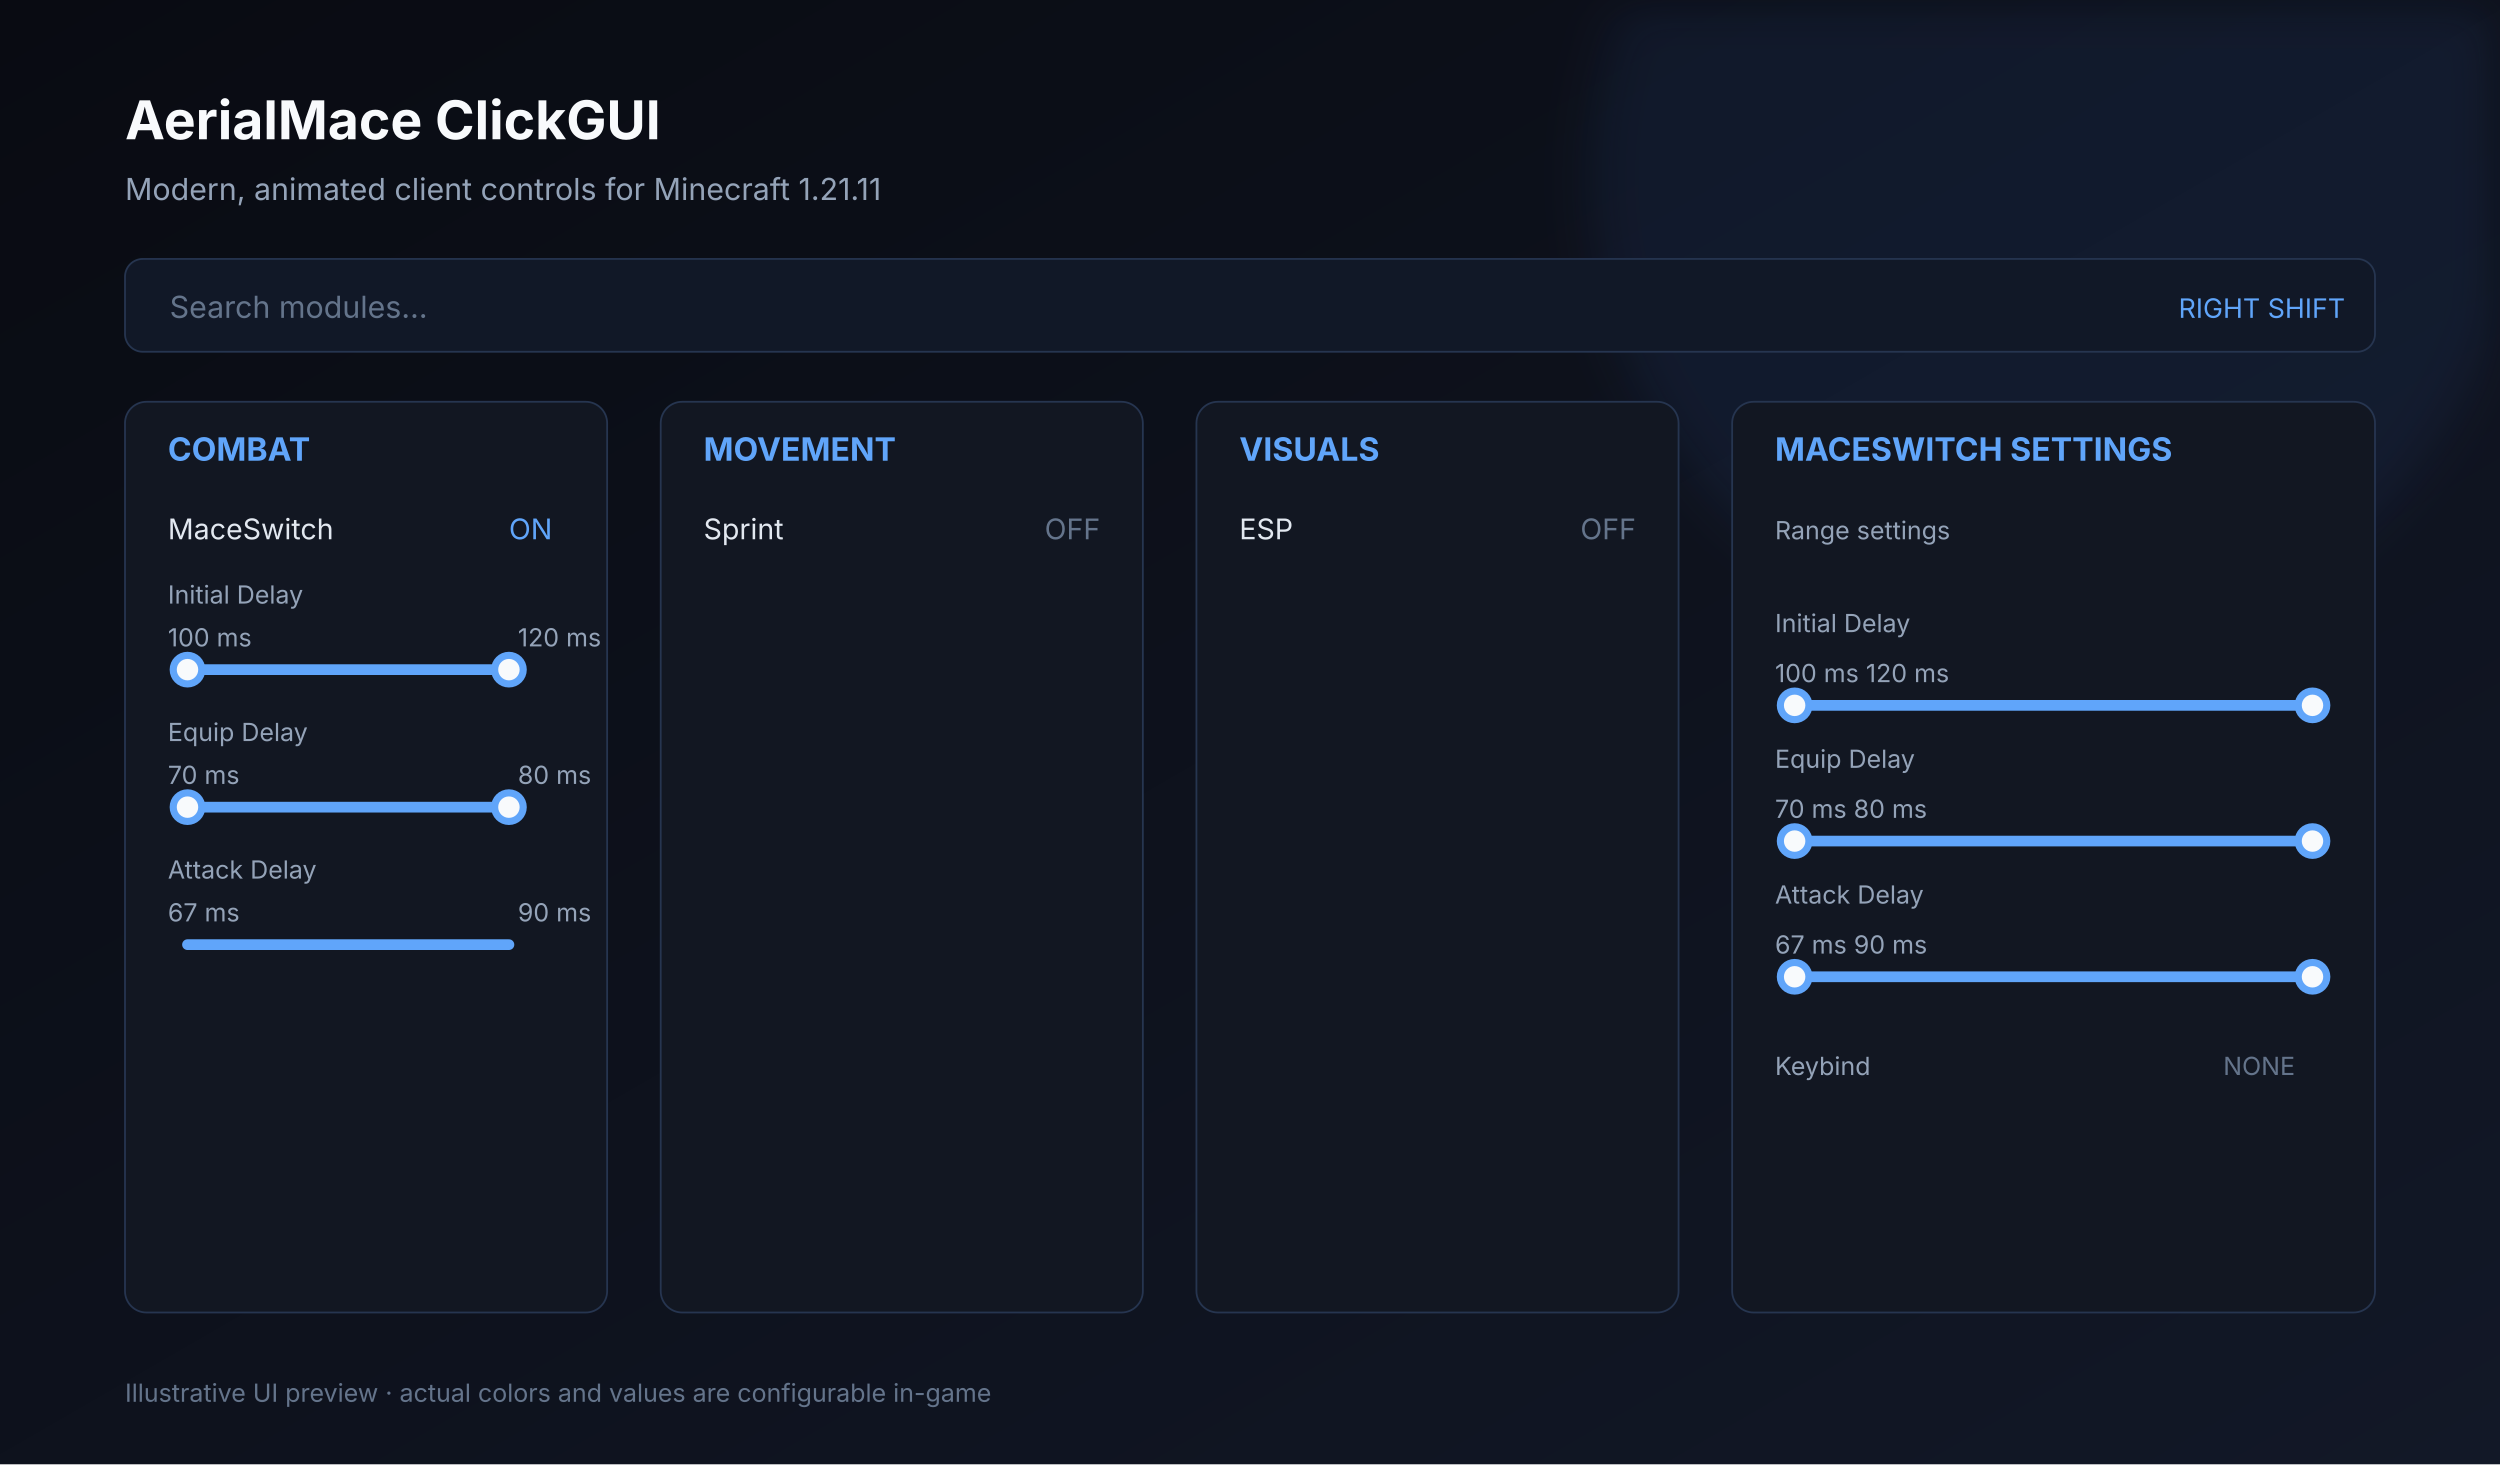
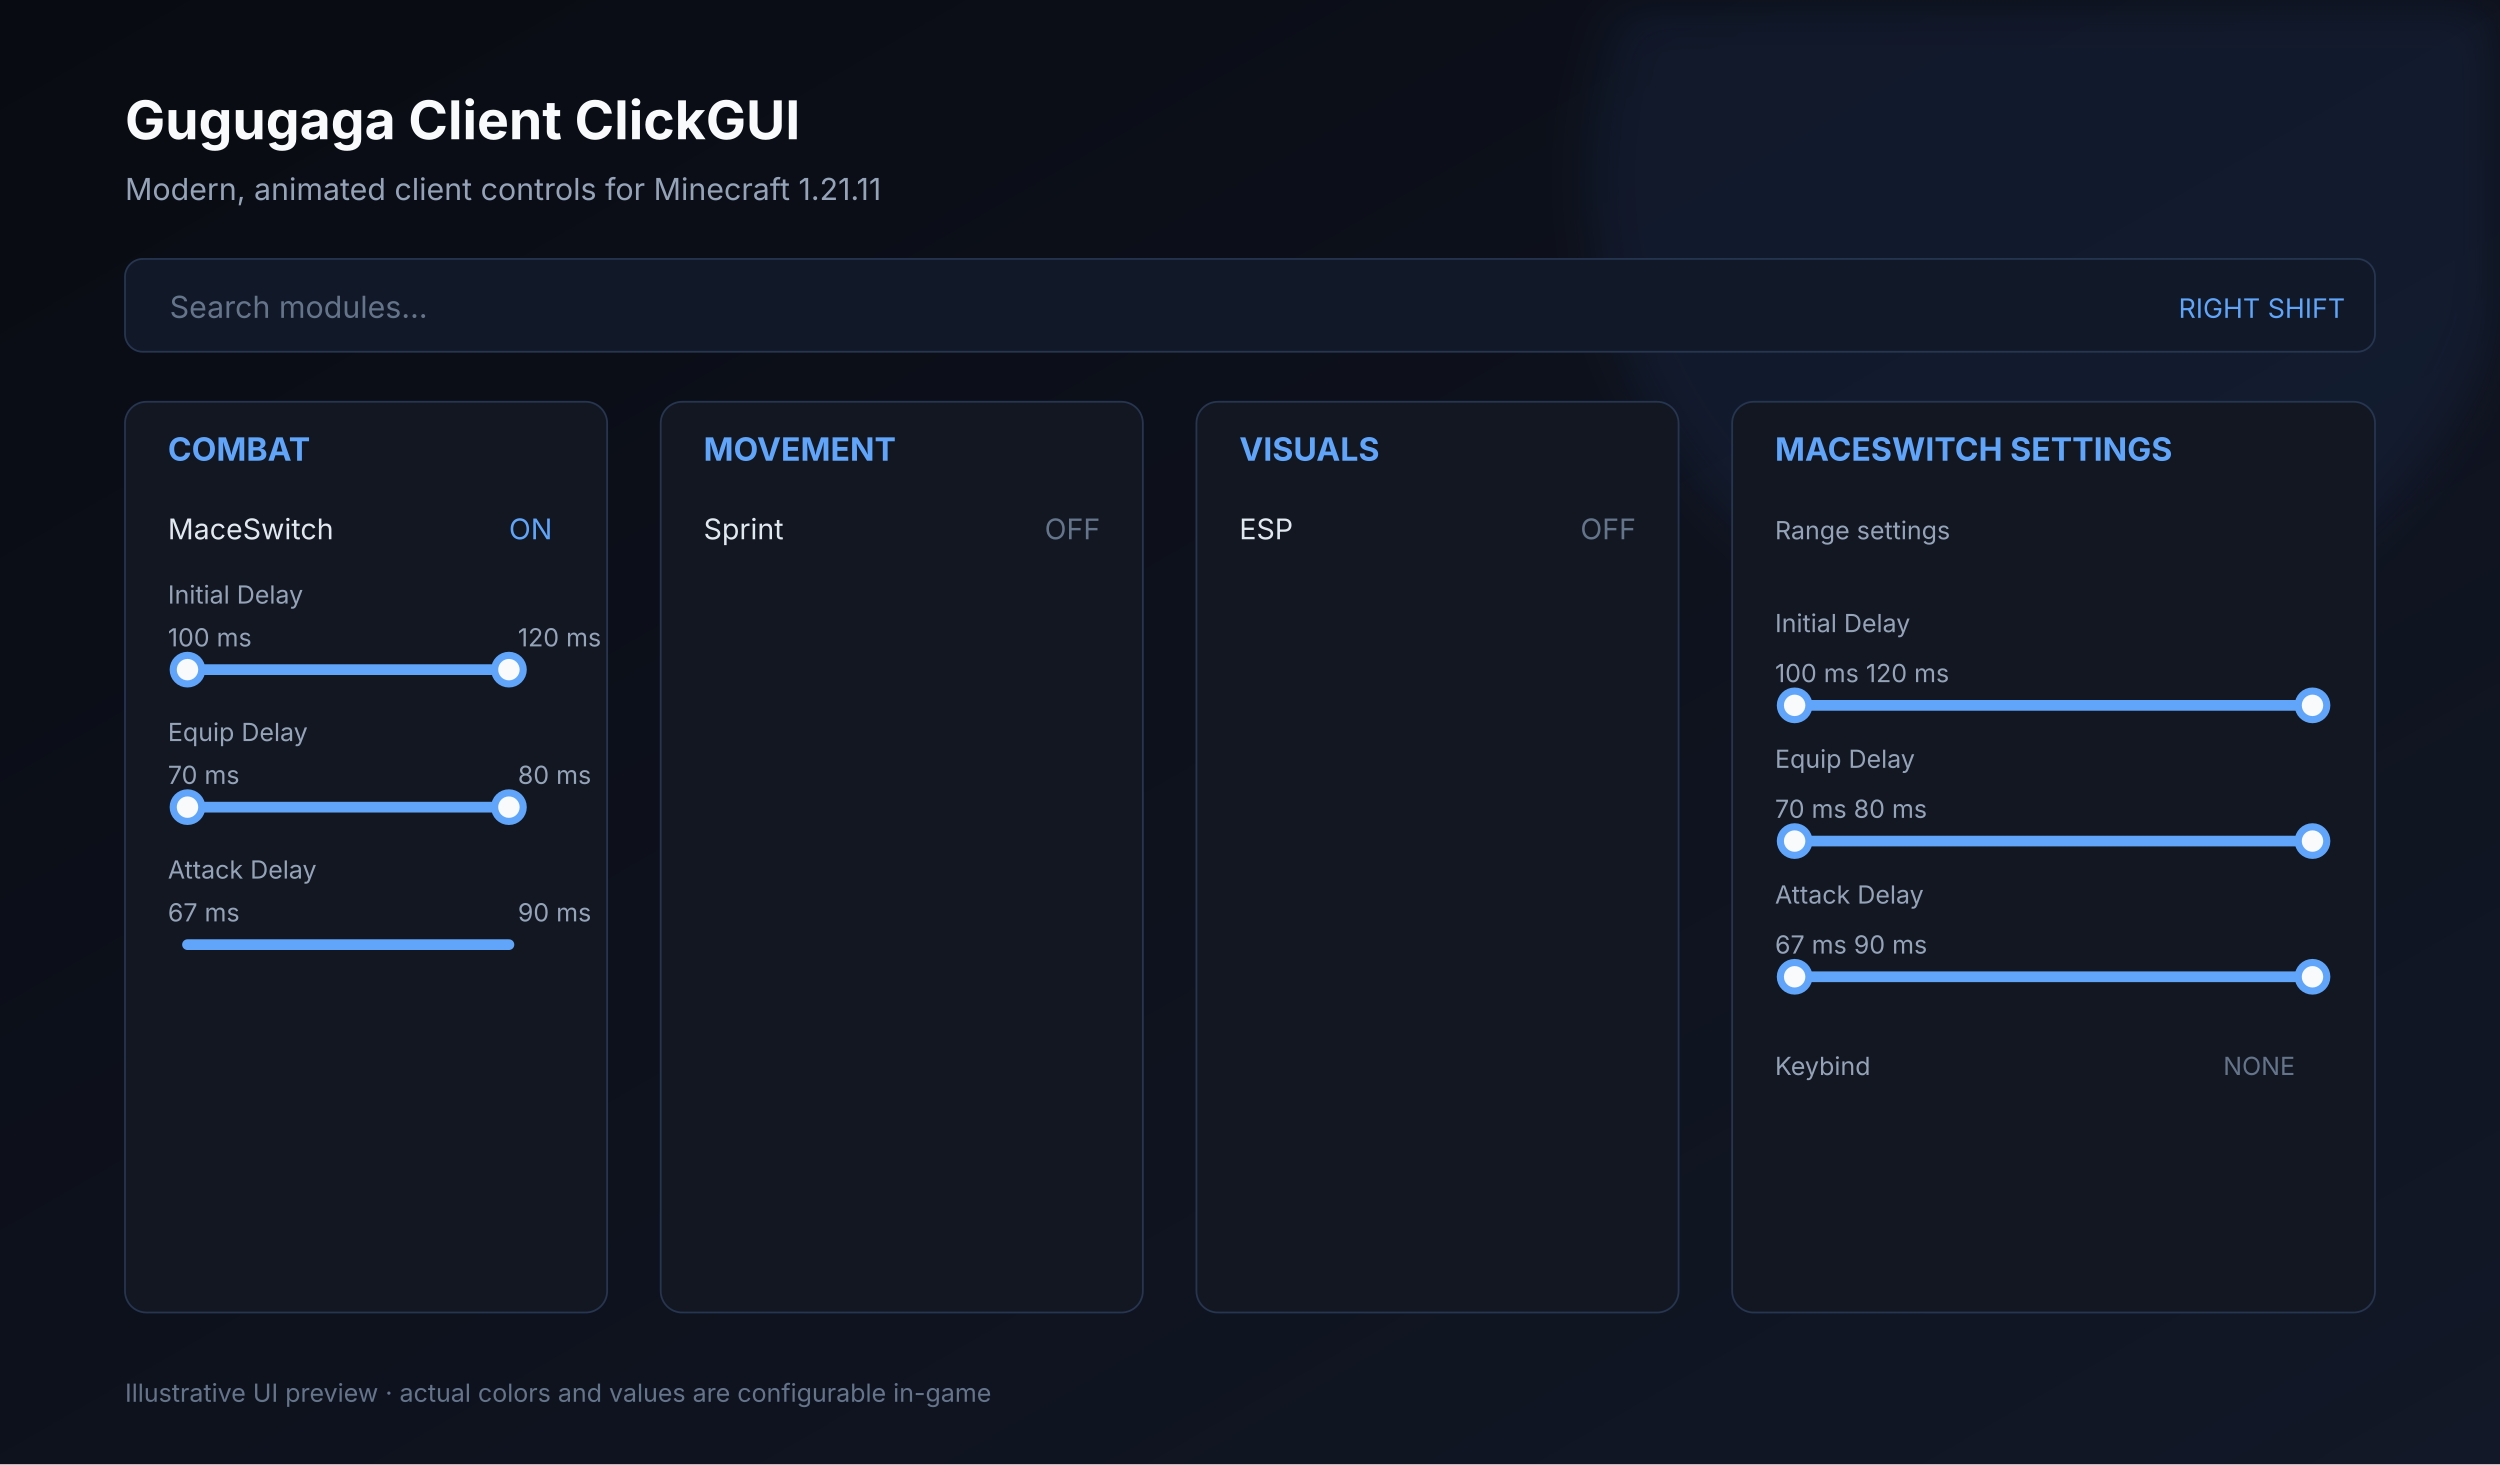
<svg xmlns="http://www.w3.org/2000/svg" width="1400" height="820" viewBox="0 0 1400 820">
  <defs>
    <linearGradient id="bg" x2="1" y2="1">
      <stop stop-color="#090b12" />
      <stop offset="1" stop-color="#121827" />
    </linearGradient>
    <linearGradient id="accent">
      <stop stop-color="#60a5fa" />
      <stop offset="1" stop-color="#8b5cf6" />
    </linearGradient>
    <filter id="shadow">
      <feGaussianBlur stdDeviation="14" />
    </filter>
  </defs>
  <rect width="1400" height="820" fill="url(#bg)" />
  <circle cx="1150" cy="100" r="260" fill="#315ba8" opacity=".12" filter="url(#shadow)" />
-   <text x="70" y="78" fill="#f8fafc" font-family="Inter,Arial" font-size="30" font-weight="700">AerialMace ClickGUI</text>
+   <text x="70" y="78" fill="#f8fafc" font-family="Inter,Arial" font-size="30" font-weight="700">Gugugaga Client ClickGUI</text>
  <text x="70" y="112" fill="#94a3b8" font-family="Inter,Arial" font-size="17">Modern, animated client controls for Minecraft 1.21.11</text>
  <rect x="70" y="145" width="1260" height="52" rx="10" fill="#111827" stroke="#263550" />
  <text x="95" y="178" fill="#64748b" font-family="Inter,Arial" font-size="17">Search modules...</text>
  <text x="1220" y="178" fill="#60a5fa" font-family="Inter,Arial" font-size="15">RIGHT SHIFT</text>
  <g font-family="Inter,Arial">
    <rect x="70" y="225" width="270" height="510" rx="12" fill="#121722" stroke="#263550" />
    <rect x="370" y="225" width="270" height="510" rx="12" fill="#121722" stroke="#263550" />
    <rect x="670" y="225" width="270" height="510" rx="12" fill="#121722" stroke="#263550" />
    <rect x="970" y="225" width="360" height="510" rx="12" fill="#121722" stroke="#263550" />
    <g fill="#60a5fa" font-size="18" font-weight="700">
      <text x="94" y="258">COMBAT</text>
      <text x="394" y="258">MOVEMENT</text>
      <text x="694" y="258">VISUALS</text>
      <text x="994" y="258">MACESWITCH SETTINGS</text>
    </g>
    <g fill="#e2e8f0" font-size="16">
      <text x="94" y="302">MaceSwitch</text>
      <text x="285" y="302" fill="#60a5fa">ON</text>
      <text x="394" y="302">Sprint</text>
      <text x="585" y="302" fill="#64748b">OFF</text>
      <text x="694" y="302">ESP</text>
      <text x="885" y="302" fill="#64748b">OFF</text>
    </g>
    <g fill="#94a3b8" font-size="14">
      <text x="94" y="338">Initial Delay</text>
      <text x="94" y="362">100 ms</text>
      <text x="290" y="362">120 ms</text>
      <text x="94" y="415">Equip Delay</text>
      <text x="94" y="439">70 ms</text>
      <text x="290" y="439">80 ms</text>
      <text x="94" y="492">Attack Delay</text>
      <text x="94" y="516">67 ms</text>
      <text x="290" y="516">90 ms</text>
      <text x="994" y="302">Range settings</text>
      <text x="994" y="354">Initial Delay</text>
      <text x="994" y="382">100 ms     120 ms</text>
      <text x="994" y="430">Equip Delay</text>
      <text x="994" y="458">70 ms       80 ms</text>
      <text x="994" y="506">Attack Delay</text>
      <text x="994" y="534">67 ms       90 ms</text>
      <text x="994" y="602">Keybind</text>
      <text x="1245" y="602" fill="#64748b">NONE</text>
    </g>
    <g stroke="#60a5fa" stroke-width="6" stroke-linecap="round">
      <path d="M105 375h180" />
      <path d="M105 452h180" />
      <path d="M105 529h180" />
      <path d="M1005 395h290" />
      <path d="M1005 471h290" />
      <path d="M1005 547h290" />
    </g>
    <g fill="#f8fafc" stroke="#60a5fa" stroke-width="4">
      <circle cx="105" cy="375" r="8" />
      <circle cx="285" cy="375" r="8" />
      <circle cx="105" cy="452" r="8" />
      <circle cx="285" cy="452" r="8" />
      <circle cx="1005" cy="395" r="8" />
      <circle cx="1295" cy="395" r="8" />
      <circle cx="1005" cy="471" r="8" />
      <circle cx="1295" cy="471" r="8" />
      <circle cx="1005" cy="547" r="8" />
      <circle cx="1295" cy="547" r="8" />
    </g>
  </g>
  <text x="70" y="785" fill="#64748b" font-family="Inter,Arial" font-size="14">Illustrative UI preview · actual colors and values are configurable in-game</text>
</svg>
